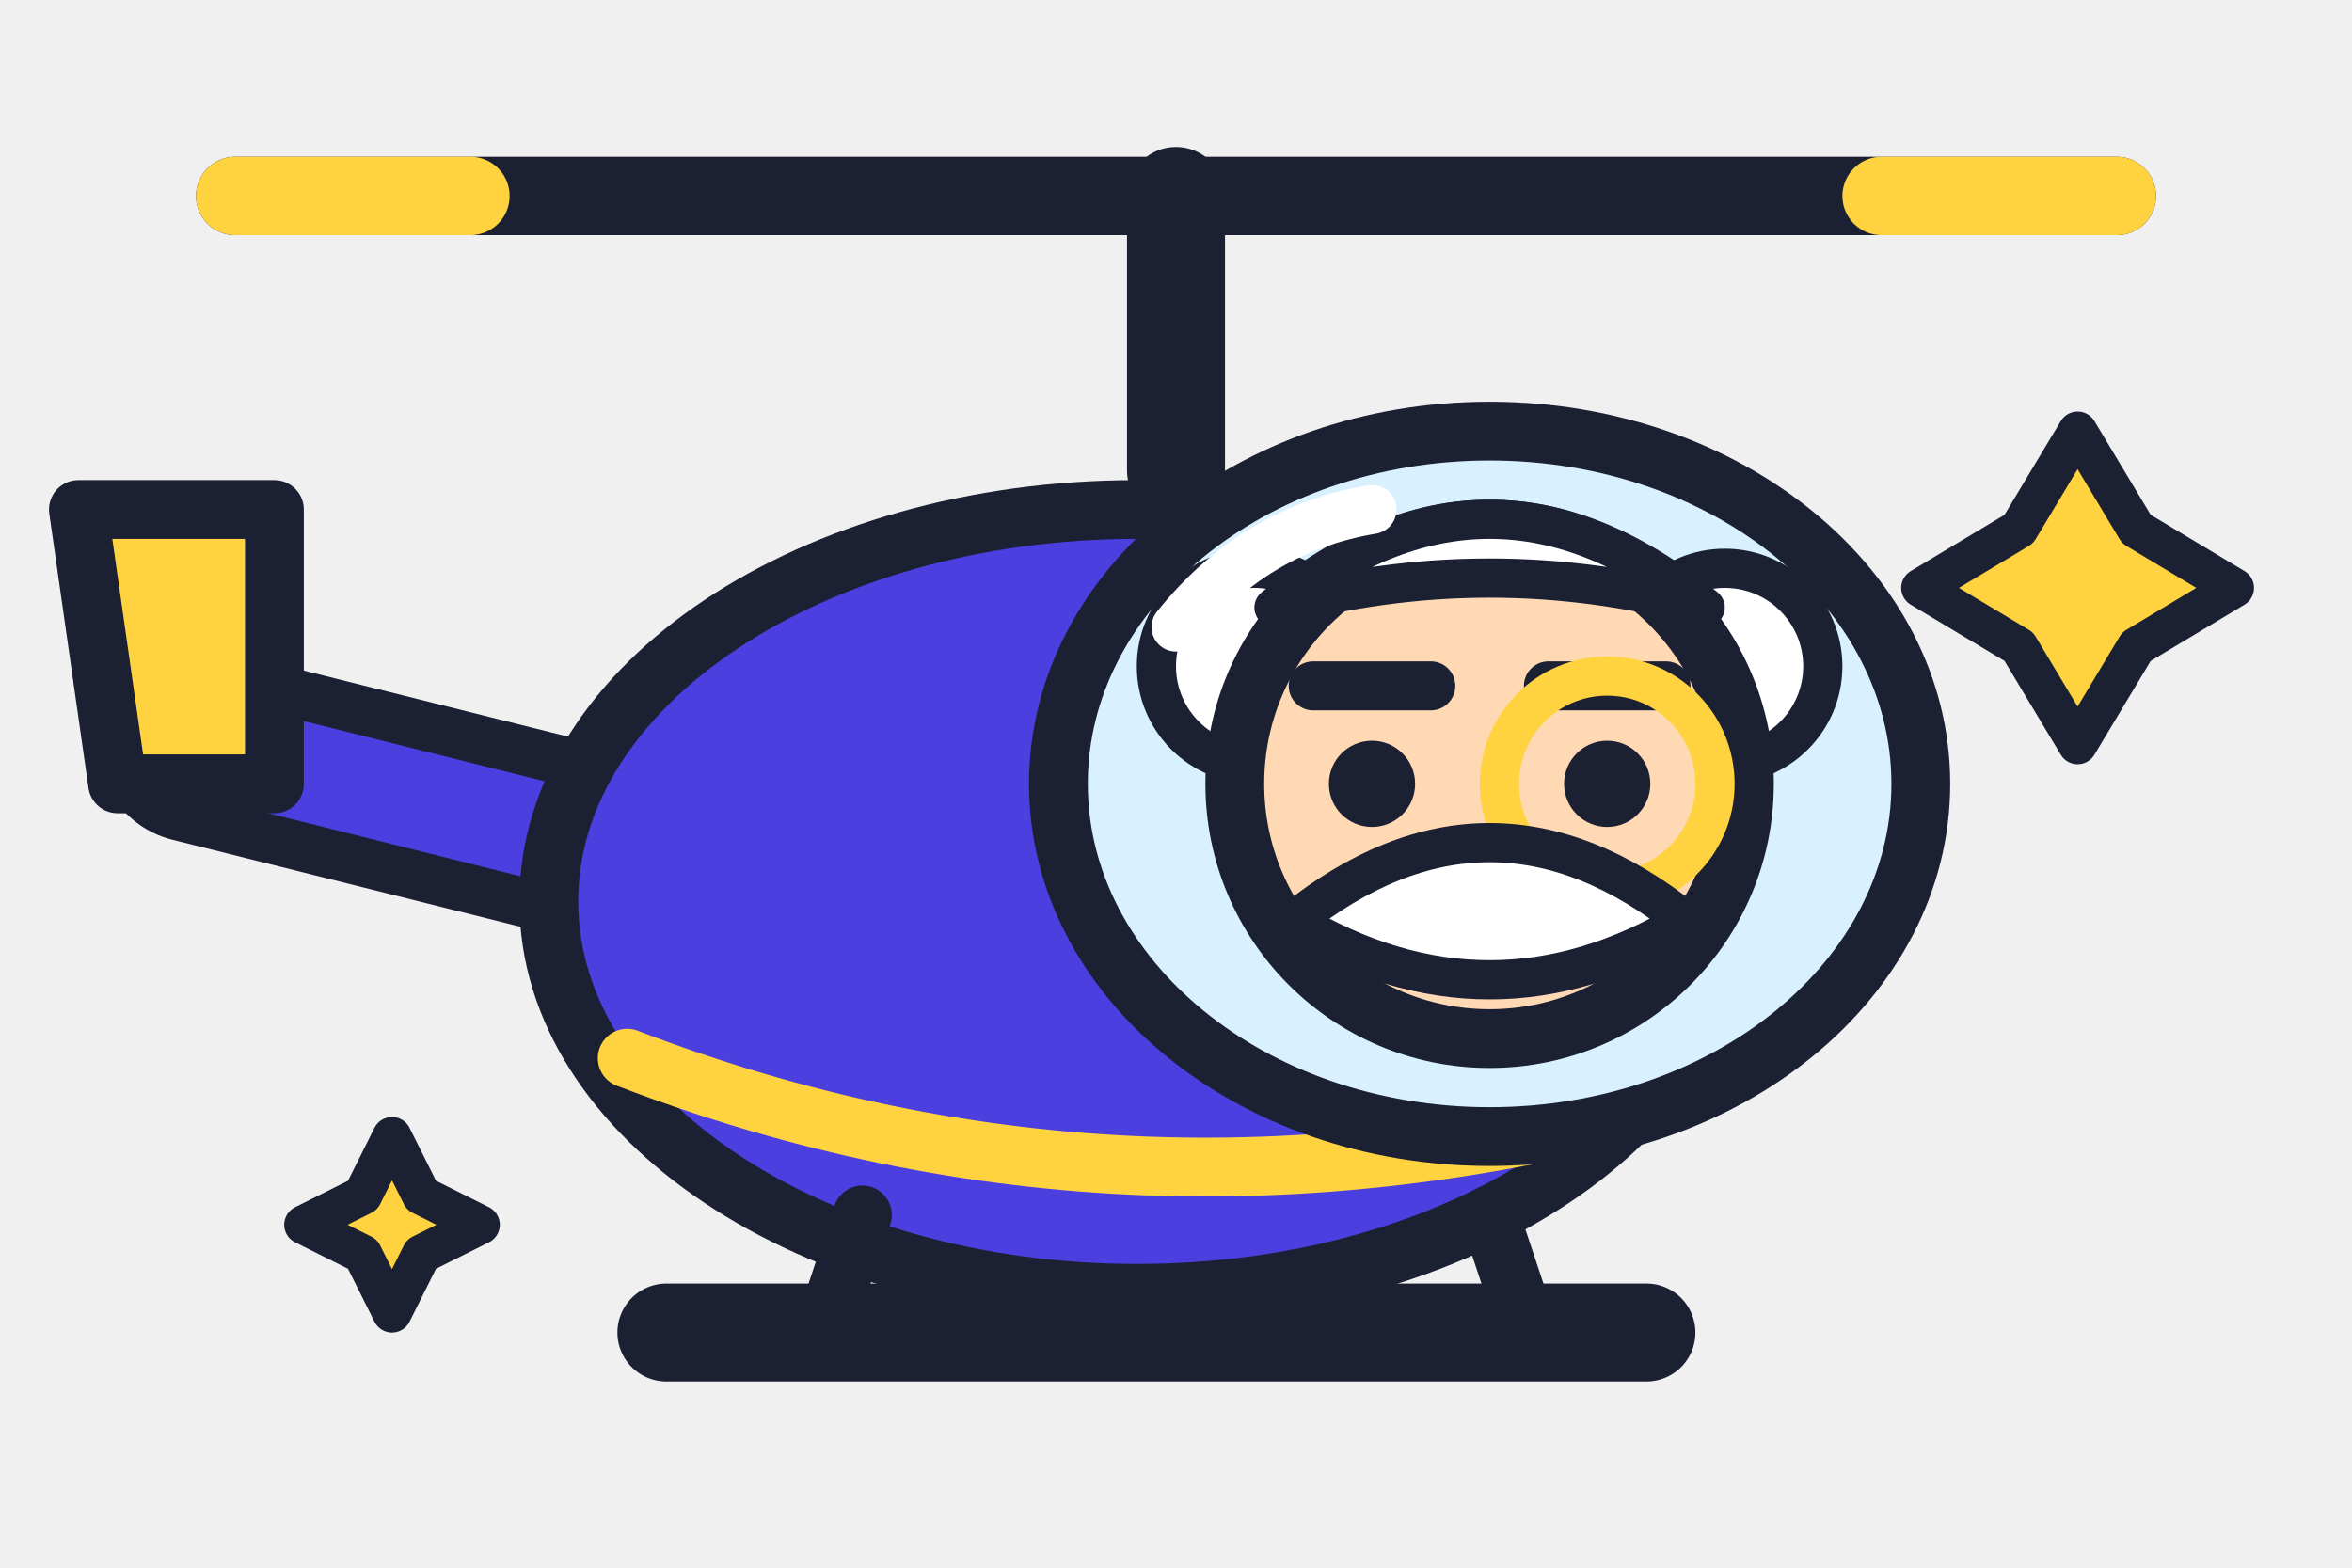
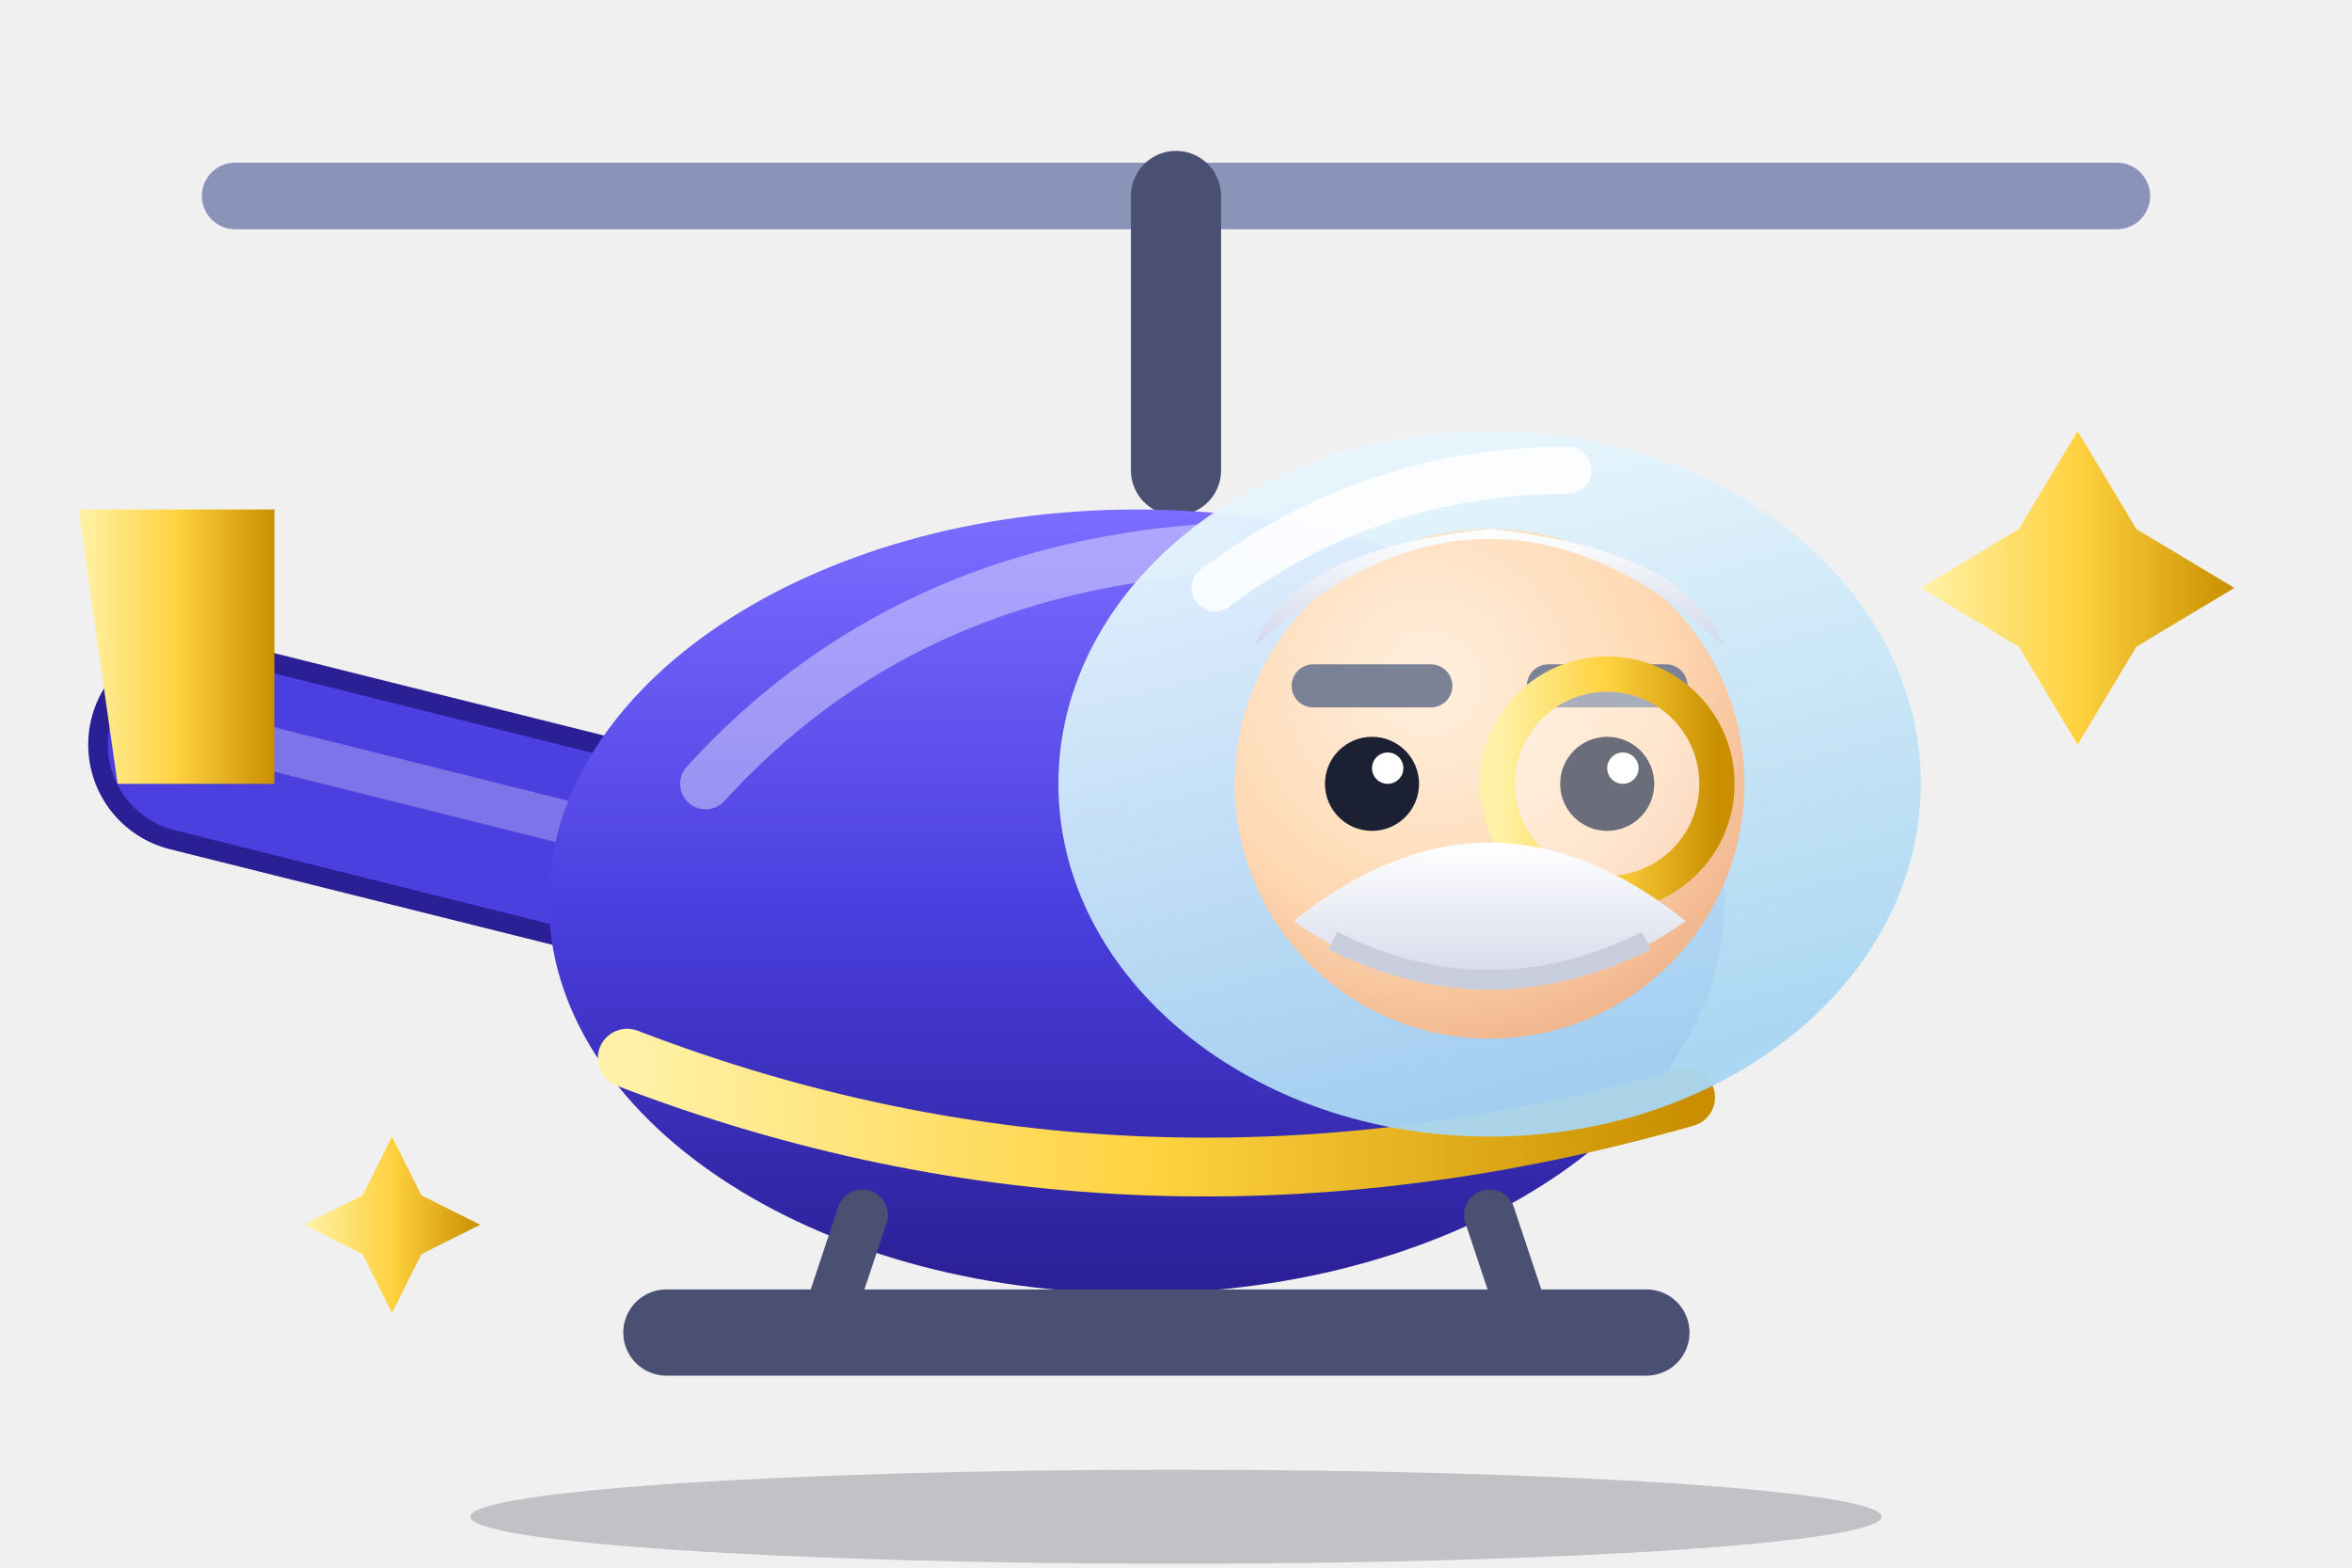
- <svg xmlns="http://www.w3.org/2000/svg" viewBox="0 0 120 80" fill="none" stroke="#1b2033" stroke-width="3" stroke-linecap="round" stroke-linejoin="round">
-   <path d="M12 10H108" stroke-width="4" />
-   <path d="M12 10H24M96 10H108" stroke="#ffd23f" stroke-width="4" />
-   <path d="M60 10V24" stroke-width="5" />
-   <path d="M34 44L10 38" stroke-width="10" />
-   <path d="M34 44L10 38" stroke="#4b3fe0" stroke-width="5" />
-   <path d="M6 40L4 26H14L14 40z" fill="#ffd23f" />
-   <ellipse cx="58" cy="46" rx="30" ry="20" fill="#4b3fe0" />
-   <path d="M32 54Q58 64 86 56" stroke="#ffd23f" stroke-width="3" />
-   <ellipse cx="76" cy="40" rx="22" ry="18" fill="#d9f0ff" />
-   <circle cx="64" cy="34" r="5" fill="#ffffff" stroke-width="2" />
-   <circle cx="88" cy="34" r="5" fill="#ffffff" stroke-width="2" />
-   <circle cx="76" cy="40" r="13" fill="#ffd9b3" />
-   <path d="M65 31Q76 22 87 31Q76 28 65 31z" fill="#ffffff" stroke-width="2" />
-   <path d="M67 35H73M79 35H85" stroke-width="2.5" />
-   <circle cx="70" cy="40" r="2.2" fill="#1b2033" stroke="none" />
-   <circle cx="82" cy="40" r="2.2" fill="#1b2033" stroke="none" />
-   <circle cx="82" cy="40" r="5.5" stroke="#ffd23f" stroke-width="2" />
-   <path d="M66 47Q76 39 86 47Q76 53 66 47z" fill="#ffffff" stroke-width="2" />
-   <path d="M60 32Q64 27 70 26" stroke="#ffffff" stroke-width="2.5" />
-   <path d="M34 68H84" stroke-width="5" />
-   <path d="M44 62l-2 6M76 62l2 6" />
-   <path d="M106 22l3 5 5 3-5 3-3 5-3-5-5-3 5-3z" fill="#ffd23f" stroke-width="2" />
-   <path d="M20 58l1.5 3 3 1.5-3 1.5-1.5 3-1.5-3-3-1.5 3-1.5z" fill="#ffd23f" stroke-width="2" />
+ <svg xmlns="http://www.w3.org/2000/svg" viewBox="0 0 120 80" width="120" height="80">
+   <defs>
+     <radialGradient id="sk" cx="0.38" cy="0.3" r="0.85">
+       <stop offset="0" stop-color="#fff0df" />
+       <stop offset="0.55" stop-color="#ffd9b3" />
+       <stop offset="1" stop-color="#eaa57c" />
+     </radialGradient>
+     <linearGradient id="bd" x1="0" y1="0" x2="0" y2="1">
+       <stop offset="0" stop-color="#7b6dff" />
+       <stop offset="0.5" stop-color="#4b3fe0" />
+       <stop offset="1" stop-color="#2a1f94" />
+     </linearGradient>
+     <linearGradient id="gl" x1="0" y1="0" x2="0.3" y2="1">
+       <stop offset="0" stop-color="#f2fbff" />
+       <stop offset="1" stop-color="#a9d6f2" />
+     </linearGradient>
+     <linearGradient id="gold" x1="0" y1="0" x2="1" y2="0">
+       <stop offset="0" stop-color="#fff2a8" />
+       <stop offset="0.5" stop-color="#ffd23f" />
+       <stop offset="1" stop-color="#c98f00" />
+     </linearGradient>
+     <linearGradient id="wh" x1="0" y1="0" x2="0" y2="1">
+       <stop offset="0" stop-color="#ffffff" />
+       <stop offset="1" stop-color="#d3d8ea" />
+     </linearGradient>
+   </defs>
+   <ellipse cx="60" cy="77.4" rx="36" ry="2.4" fill="#1b2033" opacity="0.22" />
+   <path d="M12 10H108" stroke="#8a93b8" stroke-width="3.4" stroke-linecap="round" />
+   <path d="M12 10H24M96 10H108" stroke="url(#gold)" stroke-width="3.4" stroke-linecap="round" />
+   <path d="M60 10V24" stroke="#4a5072" stroke-width="4.6" stroke-linecap="round" />
+   <path d="M34 44L10 38" fill="none" stroke="#2a1f94" stroke-width="11" stroke-linecap="round" stroke-linejoin="round" />
+   <path d="M34 44L10 38" fill="none" stroke="#4b3fe0" stroke-width="9" stroke-linecap="round" stroke-linejoin="round" />
+   <path d="M34 44L10 38" fill="none" stroke="#ffffff" stroke-width="2.2" stroke-linecap="round" stroke-linejoin="round" opacity="0.28" transform="translate(-0.6 -0.9)" />
+   <path d="M6 40L4 26H14L14 40z" fill="url(#gold)" />
+   <ellipse cx="58" cy="46" rx="30" ry="20" fill="url(#bd)" />
+   <path d="M36 40Q46 29 62 28" stroke="#ffffff" stroke-width="2.6" stroke-linecap="round" fill="none" opacity="0.4" />
+   <path d="M32 54Q58 64 86 56" stroke="url(#gold)" stroke-width="3" stroke-linecap="round" fill="none" />
+   <ellipse cx="76" cy="40" rx="22" ry="18" fill="url(#gl)" opacity="0.95" />
+   <path d="M62 30Q70 24 80 24" stroke="#ffffff" stroke-width="2.4" stroke-linecap="round" fill="none" opacity="0.85" />
+   <circle cx="76" cy="40" r="13" fill="url(#sk)" />
+   <path d="M64 33Q76 22 88 33Q86 28 76 27Q66 28 64 33z" fill="url(#wh)" />
+   <path d="M67 35H73M79 35H85" stroke="#7b8296" stroke-width="2.2" stroke-linecap="round" />
+   <circle cx="70" cy="40" r="2.4" fill="#1b2033" />
+   <circle cx="82" cy="40" r="2.4" fill="#1b2033" />
+   <circle cx="70.8" cy="39.2" r="0.8" fill="#ffffff" />
+   <circle cx="82.8" cy="39.2" r="0.8" fill="#ffffff" />
+   <circle cx="82" cy="40" r="5.6" fill="#ffffff" fill-opacity="0.35" stroke="url(#gold)" stroke-width="1.8" />
+   <path d="M66 47Q76 39 86 47Q76 54 66 47z" fill="url(#wh)" />
+   <path d="M68 48Q76 52 84 48" stroke="#c9cedd" stroke-width="1" fill="none" />
+   <path d="M34 68H84" stroke="#4a5072" stroke-width="4.4" stroke-linecap="round" />
+   <path d="M44 62l-2 6M76 62l2 6" stroke="#4a5072" stroke-width="2.6" stroke-linecap="round" />
+   <path d="M106 22l3 5 5 3-5 3-3 5-3-5-5-3 5-3z" fill="url(#gold)" />
+   <path d="M20 58l1.5 3 3 1.5-3 1.5-1.5 3-1.5-3-3-1.5 3-1.5z" fill="url(#gold)" />
</svg>
